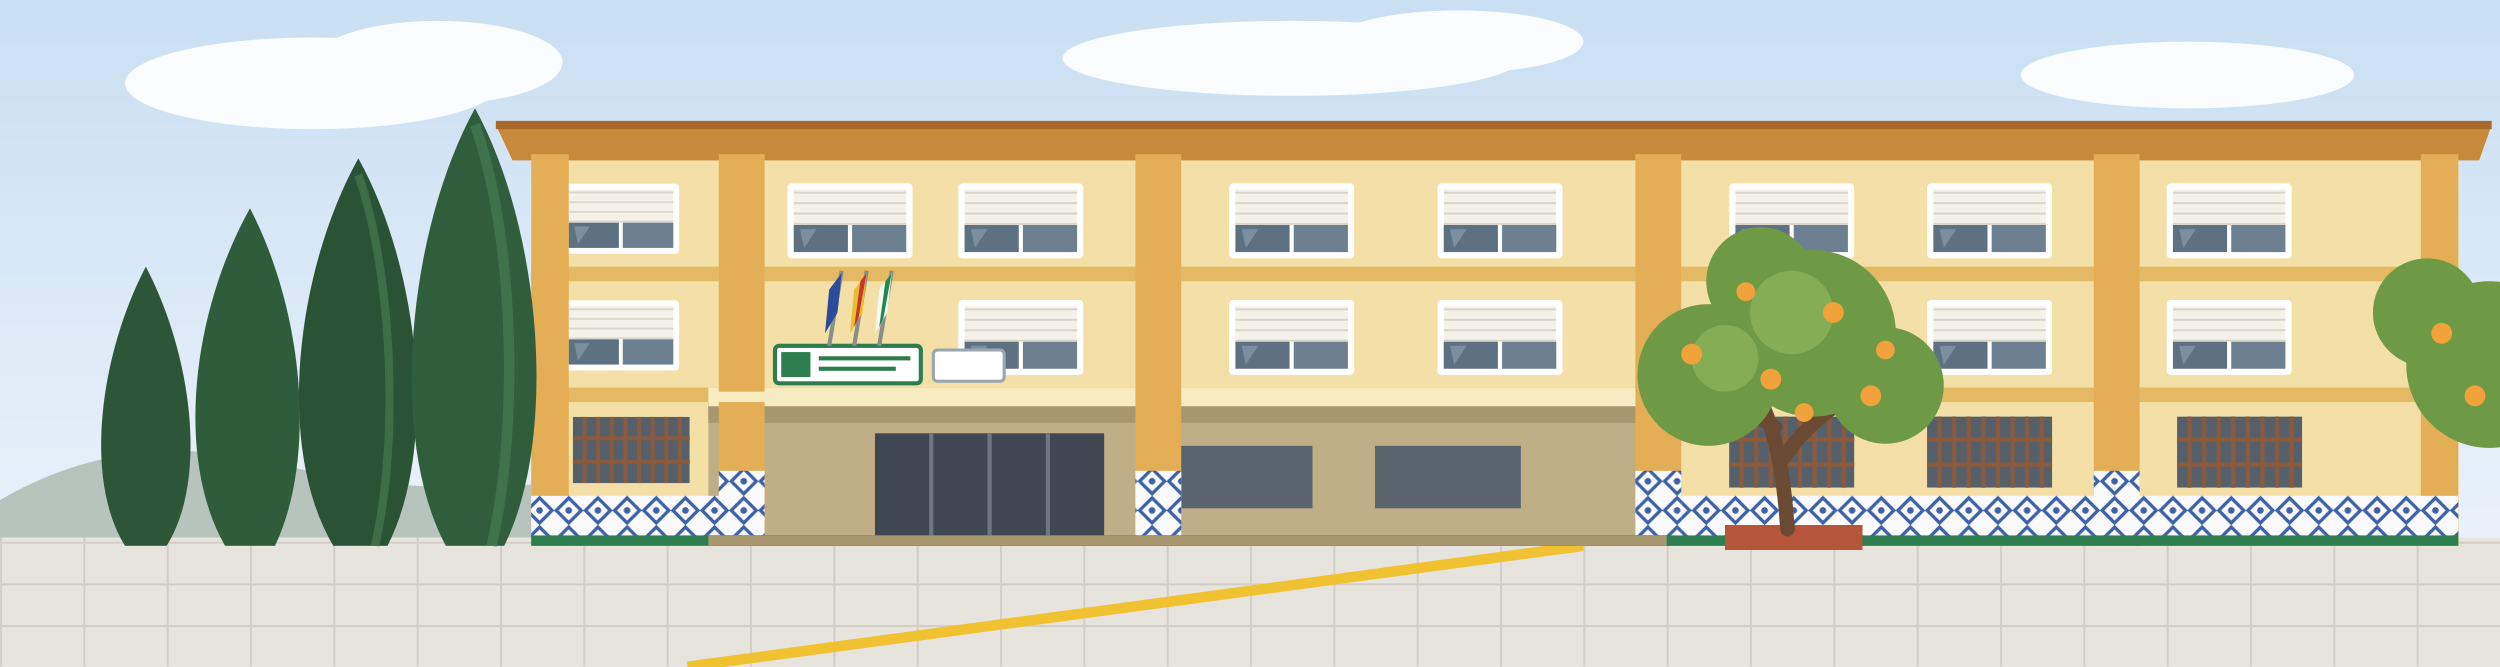
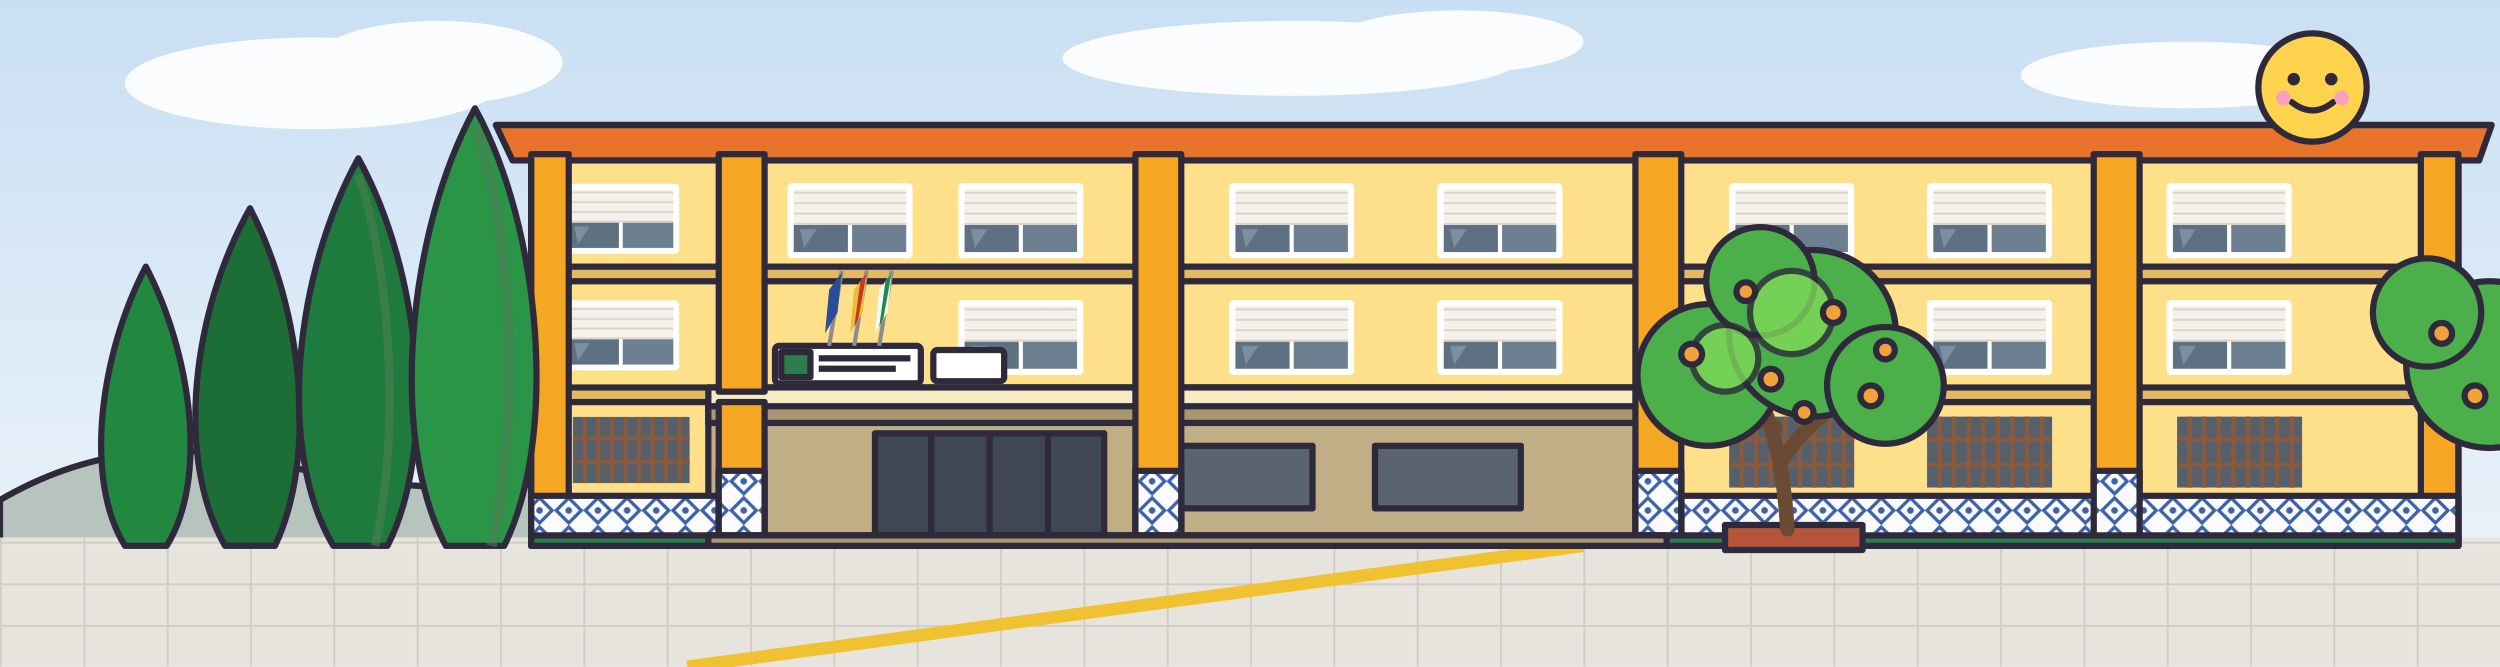
<svg xmlns="http://www.w3.org/2000/svg" viewBox="0 0 1200 320" role="img" aria-label="Dibujo del colegio">
  <defs>
    <linearGradient id="sky" x1="0" y1="0" x2="0" y2="1">
      <stop offset="0" stop-color="#C9DFF3" />
      <stop offset="1" stop-color="#F1F6FB" />
    </linearGradient>
    <pattern id="azulejo" width="14" height="14" patternUnits="userSpaceOnUse">
      <rect width="14" height="14" fill="#FBFBFD" />
      <path d="M7 1 L13 7 L7 13 L1 7Z" fill="none" stroke="#3E63A8" stroke-width="1.6" />
      <circle cx="7" cy="7" r="1.6" fill="#3E63A8" />
    </pattern>
    <pattern id="persiana" width="8" height="5" patternUnits="userSpaceOnUse">
      <rect width="8" height="5" fill="#F4F1EA" />
      <rect y="4" width="8" height="1" fill="#DDD7CB" />
    </pattern>
    <pattern id="losas" width="40" height="20" patternUnits="userSpaceOnUse">
      <rect width="40" height="20" fill="#E7E4DE" />
      <path d="M0 0.5H40M0.5 0V20" stroke="#D3CFC7" stroke-width="1" />
    </pattern>
    <symbol id="ventana" viewBox="0 0 60 36">
      <rect width="60" height="36" rx="2" fill="#FFFFFF" />
      <rect x="3" y="3" width="54" height="17" fill="url(#persiana)" />
      <rect x="3" y="20" width="26" height="13" fill="#5E7183" />
      <rect x="31" y="20" width="26" height="13" fill="#6C8092" />
      <path d="M6 22 L14 22 L8 31Z" fill="#8FA3B5" opacity=".6" />
    </symbol>
    <symbol id="reja" viewBox="0 0 60 34">
      <rect width="60" height="34" fill="#55606B" />
      <path d="M6 0V34M13 0V34M20 0V34M27 0V34M34 0V34M41 0V34M48 0V34M55 0V34M0 11H60M0 23H60" stroke="#8B5A3C" stroke-width="2" />
    </symbol>
  </defs>
-   <rect width="1200" height="320" fill="url(#sky)" />
-   <g fill="#FFFFFF" opacity=".9">
-     <ellipse cx="150" cy="40" rx="90" ry="22" />
-     <ellipse cx="210" cy="30" rx="60" ry="20" />
-     <ellipse cx="620" cy="28" rx="110" ry="18" />
-     <ellipse cx="700" cy="20" rx="60" ry="15" />
-     <ellipse cx="1050" cy="36" rx="80" ry="16" />
-   </g>
-   <path d="M0 240 Q60 205 130 222 T260 232 L260 262 L0 262Z" fill="#B7C4BE" />
-   <rect y="258" width="1200" height="62" fill="url(#losas)" />
-   <path d="M330 320 L760 262" stroke="#F0C232" stroke-width="5" />
-   <rect x="255" y="74" width="925" height="188" fill="#F4E0A6" />
-   <path d="M238 60 H1196 L1190 77 H246Z" fill="#C88A3A" />
-   <path d="M238 60 H1196" stroke="#A9692C" stroke-width="4" />
-   <rect x="255" y="128" width="925" height="7" fill="#E4B964" />
-   <rect x="255" y="186" width="925" height="7" fill="#E4B964" />
-   <g>
-     <use href="#ventana" x="270" y="88" width="56" height="34" />
-     <use href="#ventana" x="378" y="88" width="60" height="36" />
-     <use href="#ventana" x="460" y="88" width="60" height="36" />
-     <use href="#ventana" x="590" y="88" width="60" height="36" />
-     <use href="#ventana" x="690" y="88" width="60" height="36" />
-     <use href="#ventana" x="830" y="88" width="60" height="36" />
-     <use href="#ventana" x="925" y="88" width="60" height="36" />
-     <use href="#ventana" x="1040" y="88" width="60" height="36" />
-     <use href="#ventana" x="270" y="144" width="56" height="34" />
-     <use href="#ventana" x="460" y="144" width="60" height="36" />
-     <use href="#ventana" x="590" y="144" width="60" height="36" />
-     <use href="#ventana" x="690" y="144" width="60" height="36" />
-     <use href="#ventana" x="830" y="144" width="60" height="36" />
-     <use href="#ventana" x="925" y="144" width="60" height="36" />
-     <use href="#ventana" x="1040" y="144" width="60" height="36" />
-   </g>
-   <rect x="340" y="193" width="460" height="69" fill="#BFAE86" />
-   <rect x="340" y="193" width="460" height="10" fill="#A8976F" />
-   <rect x="420" y="208" width="110" height="54" fill="#3F4852" />
-   <path d="M447 208V262M475 208V262M503 208V262" stroke="#6E7883" stroke-width="2" />
-   <rect x="560" y="214" width="70" height="30" fill="#59646F" />
-   <rect x="660" y="214" width="70" height="30" fill="#59646F" />
-   <rect x="340" y="186" width="460" height="9" fill="#F7EBC2" />
-   <rect x="372" y="166" width="70" height="18" rx="2" fill="#FFFFFF" stroke="#2E7D4F" stroke-width="2" />
-   <rect x="375" y="169" width="14" height="12" fill="#2E7D4F" />
-   <path d="M393 172H437M393 177H430" stroke="#2E7D4F" stroke-width="2" />
-   <rect x="448" y="168" width="34" height="15" rx="2" fill="#FFFFFF" stroke="#9AA6B2" stroke-width="1.5" />
-   <path d="M398 166 L404 130 M410 166 L416 130 M422 166 L428 130" stroke="#8C8C8C" stroke-width="2" />
-   <path d="M404 131 L398 139 L396 160 L402 150Z" fill="#2B4C9B" />
-   <path d="M416 131 L410 139 L408 160 L414 150Z" fill="#E7C02F" />
-   <path d="M416 131 L413 135 L410 157 L412 153Z" fill="#C8352B" />
-   <path d="M428 131 L422 139 L420 160 L426 150Z" fill="#F7F7F7" />
-   <path d="M428 131 L425 135 L422 157 L424 153Z" fill="#1E8A4C" />
-   <g fill="#E3AE55">
-     <rect x="255" y="74" width="18" height="188" />
-     <rect x="345" y="74" width="22" height="114" />
-     <rect x="545" y="74" width="22" height="188" />
-     <rect x="785" y="74" width="22" height="188" />
-     <rect x="1005" y="74" width="22" height="188" />
-     <rect x="1162" y="74" width="18" height="188" />
-   </g>
-   <rect x="345" y="193" width="22" height="69" fill="#E3AE55" />
-   <use href="#reja" x="275" y="200" width="56" height="32" />
-   <use href="#reja" x="830" y="200" width="60" height="34" />
-   <use href="#reja" x="925" y="200" width="60" height="34" />
-   <use href="#reja" x="1045" y="200" width="60" height="34" />
-   <rect x="255" y="238" width="90" height="20" fill="url(#azulejo)" />
-   <rect x="807" y="238" width="373" height="20" fill="url(#azulejo)" />
-   <rect x="345" y="226" width="22" height="32" fill="url(#azulejo)" />
-   <rect x="545" y="226" width="22" height="32" fill="url(#azulejo)" />
-   <rect x="785" y="226" width="22" height="32" fill="url(#azulejo)" />
-   <rect x="1005" y="226" width="22" height="32" fill="url(#azulejo)" />
-   <rect x="255" y="257" width="925" height="5" fill="#2E7D4F" />
-   <rect x="340" y="257" width="460" height="5" fill="#A8976F" />
-   <g>
-     <path d="M60 262 C40 230 48 170 70 128 C92 170 100 230 80 262Z" fill="#2C5637" />
-     <path d="M108 262 C84 220 92 150 120 100 C146 150 152 220 132 262Z" fill="#2F5C3B" />
-     <path d="M160 262 C132 215 142 130 172 76 C202 130 210 215 186 262Z" fill="#2A5235" />
-     <path d="M214 262 C186 210 196 110 228 52 C260 110 268 210 242 262Z" fill="#305E3D" />
-     <path d="M228 60 C246 110 250 200 236 262" stroke="#4B7E55" stroke-width="5" fill="none" opacity=".6" />
-     <path d="M172 84 C188 130 192 210 180 262" stroke="#4B7E55" stroke-width="4" fill="none" opacity=".6" />
-   </g>
-   <g>
-     <rect x="828" y="252" width="66" height="12" fill="#B5563A" />
-     <path d="M858 254 C856 225 852 205 842 186 M856 220 C866 205 878 196 892 188 M852 205 C838 196 826 192 812 190" stroke="#6B4A33" stroke-width="7" fill="none" stroke-linecap="round" />
-     <g fill="#6E9A45">
-       <circle cx="820" cy="180" r="34" />
-       <circle cx="870" cy="160" r="40" />
-       <circle cx="905" cy="185" r="28" />
-       <circle cx="845" cy="135" r="26" />
+   <style>#scene rect:not(.ns),#scene path:not(.ns),#scene circle{stroke:#2E2A3B;stroke-width:3;stroke-linejoin:round}#scene ellipse{stroke:none}</style>
+   <g id="scene">
+     <rect class="ns" width="1200" height="320" fill="url(#sky)" />
+     <g fill="#FFFFFF" opacity=".9">
+       <ellipse cx="150" cy="40" rx="90" ry="22" />
+       <ellipse cx="210" cy="30" rx="60" ry="20" />
+       <ellipse cx="620" cy="28" rx="110" ry="18" />
+       <ellipse cx="700" cy="20" rx="60" ry="15" />
+       <ellipse cx="1050" cy="36" rx="80" ry="16" />
    </g>
-     <g fill="#8BB25A" opacity=".8">
-       <circle cx="860" cy="150" r="20" />
-       <circle cx="828" cy="172" r="16" />
+     <path d="M0 240 Q60 205 130 222 T260 232 L260 262 L0 262Z" fill="#B7C4BE" />
+     <rect class="ns" y="258" width="1200" height="62" fill="url(#losas)" />
+     <path class="ns" d="M330 320 L760 262" stroke="#F0C232" stroke-width="6" />
+     <rect x="255" y="74" width="925" height="188" fill="#FFE08A" />
+     <path d="M238 60 H1196 L1190 77 H246Z" fill="#E8742B" />
+     <path d="M238 60 H1196" stroke="#A9692C" stroke-width="4" />
+     <rect x="255" y="128" width="925" height="7" fill="#E4B964" />
+     <rect x="255" y="186" width="925" height="7" fill="#E4B964" />
+     <g>
+       <use href="#ventana" x="270" y="88" width="56" height="34" />
+       <use href="#ventana" x="378" y="88" width="60" height="36" />
+       <use href="#ventana" x="460" y="88" width="60" height="36" />
+       <use href="#ventana" x="590" y="88" width="60" height="36" />
+       <use href="#ventana" x="690" y="88" width="60" height="36" />
+       <use href="#ventana" x="830" y="88" width="60" height="36" />
+       <use href="#ventana" x="925" y="88" width="60" height="36" />
+       <use href="#ventana" x="1040" y="88" width="60" height="36" />
+       <use href="#ventana" x="270" y="144" width="56" height="34" />
+       <use href="#ventana" x="460" y="144" width="60" height="36" />
+       <use href="#ventana" x="590" y="144" width="60" height="36" />
+       <use href="#ventana" x="690" y="144" width="60" height="36" />
+       <use href="#ventana" x="830" y="144" width="60" height="36" />
+       <use href="#ventana" x="925" y="144" width="60" height="36" />
+       <use href="#ventana" x="1040" y="144" width="60" height="36" />
    </g>
-     <g fill="#F2A23A">
-       <circle cx="812" cy="170" r="5" />
-       <circle cx="850" cy="182" r="5" />
-       <circle cx="880" cy="150" r="5" />
-       <circle cx="898" cy="190" r="5" />
-       <circle cx="838" cy="140" r="4.5" />
-       <circle cx="866" cy="198" r="4.5" />
-       <circle cx="905" cy="168" r="4.5" />
+     <rect x="340" y="193" width="460" height="69" fill="#BFAE86" />
+     <rect x="340" y="193" width="460" height="10" fill="#A8976F" />
+     <rect x="420" y="208" width="110" height="54" fill="#3F4852" />
+     <path d="M447 208V262M475 208V262M503 208V262" stroke="#6E7883" stroke-width="2" />
+     <rect x="560" y="214" width="70" height="30" fill="#59646F" />
+     <rect x="660" y="214" width="70" height="30" fill="#59646F" />
+     <rect x="340" y="186" width="460" height="9" fill="#F7EBC2" />
+     <rect x="372" y="166" width="70" height="18" rx="2" fill="#FFFFFF" stroke="#2E7D4F" stroke-width="2" />
+     <rect x="375" y="169" width="14" height="12" fill="#2E7D4F" />
+     <path d="M393 172H437M393 177H430" stroke="#2E7D4F" stroke-width="2" />
+     <rect x="448" y="168" width="34" height="15" rx="2" fill="#FFFFFF" stroke="#9AA6B2" stroke-width="1.5" />
+     <path class="ns" d="M398 166 L404 130 M410 166 L416 130 M422 166 L428 130" stroke="#8C8C8C" stroke-width="2" />
+     <path class="ns" d="M404 131 L398 139 L396 160 L402 150Z" fill="#2B4C9B" />
+     <path class="ns" d="M416 131 L410 139 L408 160 L414 150Z" fill="#E7C02F" />
+     <path class="ns" d="M416 131 L413 135 L410 157 L412 153Z" fill="#C8352B" />
+     <path class="ns" d="M428 131 L422 139 L420 160 L426 150Z" fill="#F7F7F7" />
+     <path class="ns" d="M428 131 L425 135 L422 157 L424 153Z" fill="#1E8A4C" />
+     <g fill="#F5A623">
+       <rect x="255" y="74" width="18" height="188" />
+       <rect x="345" y="74" width="22" height="114" />
+       <rect x="545" y="74" width="22" height="188" />
+       <rect x="785" y="74" width="22" height="188" />
+       <rect x="1005" y="74" width="22" height="188" />
+       <rect x="1162" y="74" width="18" height="188" />
    </g>
-     <g fill="#6E9A45">
-       <circle cx="1195" cy="175" r="40" />
-       <circle cx="1165" cy="150" r="26" />
+     <rect x="345" y="193" width="22" height="69" fill="#F5A623" />
+     <use href="#reja" x="275" y="200" width="56" height="32" />
+     <use href="#reja" x="830" y="200" width="60" height="34" />
+     <use href="#reja" x="925" y="200" width="60" height="34" />
+     <use href="#reja" x="1045" y="200" width="60" height="34" />
+     <rect x="255" y="238" width="90" height="20" fill="url(#azulejo)" />
+     <rect x="807" y="238" width="373" height="20" fill="url(#azulejo)" />
+     <rect x="345" y="226" width="22" height="32" fill="url(#azulejo)" />
+     <rect x="545" y="226" width="22" height="32" fill="url(#azulejo)" />
+     <rect x="785" y="226" width="22" height="32" fill="url(#azulejo)" />
+     <rect x="1005" y="226" width="22" height="32" fill="url(#azulejo)" />
+     <rect x="255" y="257" width="925" height="5" fill="#2E7D4F" />
+     <rect x="340" y="257" width="460" height="5" fill="#A8976F" />
+     <g>
+       <path d="M60 262 C40 230 48 170 70 128 C92 170 100 230 80 262Z" fill="#23883F" />
+       <path d="M108 262 C84 220 92 150 120 100 C146 150 152 220 132 262Z" fill="#1C6E36" />
+       <path d="M160 262 C132 215 142 130 172 76 C202 130 210 215 186 262Z" fill="#1F7A3D" />
+       <path d="M214 262 C186 210 196 110 228 52 C260 110 268 210 242 262Z" fill="#2A9447" />
+       <path class="ns" d="M228 60 C246 110 250 200 236 262" stroke="#4B7E55" stroke-width="5" fill="none" opacity=".6" />
+       <path class="ns" d="M172 84 C188 130 192 210 180 262" stroke="#4B7E55" stroke-width="4" fill="none" opacity=".6" />
    </g>
-     <g fill="#F2A23A">
-       <circle cx="1172" cy="160" r="5" />
-       <circle cx="1188" cy="190" r="5" />
+     <g>
+       <rect x="828" y="252" width="66" height="12" fill="#B5563A" />
+       <path class="ns" d="M858 254 C856 225 852 205 842 186 M856 220 C866 205 878 196 892 188 M852 205 C838 196 826 192 812 190" stroke="#6B4A33" stroke-width="7" fill="none" stroke-linecap="round" />
+       <g fill="#4CB04A">
+         <circle cx="820" cy="180" r="34" />
+         <circle cx="870" cy="160" r="40" />
+         <circle cx="905" cy="185" r="28" />
+         <circle cx="845" cy="135" r="26" />
+       </g>
+       <g fill="#7ED957" opacity=".8">
+         <circle cx="860" cy="150" r="20" />
+         <circle cx="828" cy="172" r="16" />
+       </g>
+       <g fill="#F2A23A">
+         <circle cx="812" cy="170" r="5" />
+         <circle cx="850" cy="182" r="5" />
+         <circle cx="880" cy="150" r="5" />
+         <circle cx="898" cy="190" r="5" />
+         <circle cx="838" cy="140" r="4.5" />
+         <circle cx="866" cy="198" r="4.5" />
+         <circle cx="905" cy="168" r="4.5" />
+       </g>
+       <g fill="#4CB04A">
+         <circle cx="1195" cy="175" r="40" />
+         <circle cx="1165" cy="150" r="26" />
+       </g>
+       <g fill="#F2A23A">
+         <circle cx="1172" cy="160" r="5" />
+         <circle cx="1188" cy="190" r="5" />
+       </g>
    </g>
  </g>
+   <g stroke="#2E2A3B" stroke-width="3">
+     <circle cx="1110" cy="42" r="26" fill="#FFD34D" />
+   </g>
+   <g fill="#2E2A3B">
+     <circle cx="1101" cy="38" r="3" />
+     <circle cx="1119" cy="38" r="3" />
+   </g>
+   <path d="M1100 49 Q1110 57 1120 49" stroke="#2E2A3B" stroke-width="3" fill="none" stroke-linecap="round" />
+   <g fill="#F7A1BC">
+     <circle cx="1096" cy="47" r="3.5" />
+     <circle cx="1124" cy="47" r="3.5" />
+   </g>
</svg>
